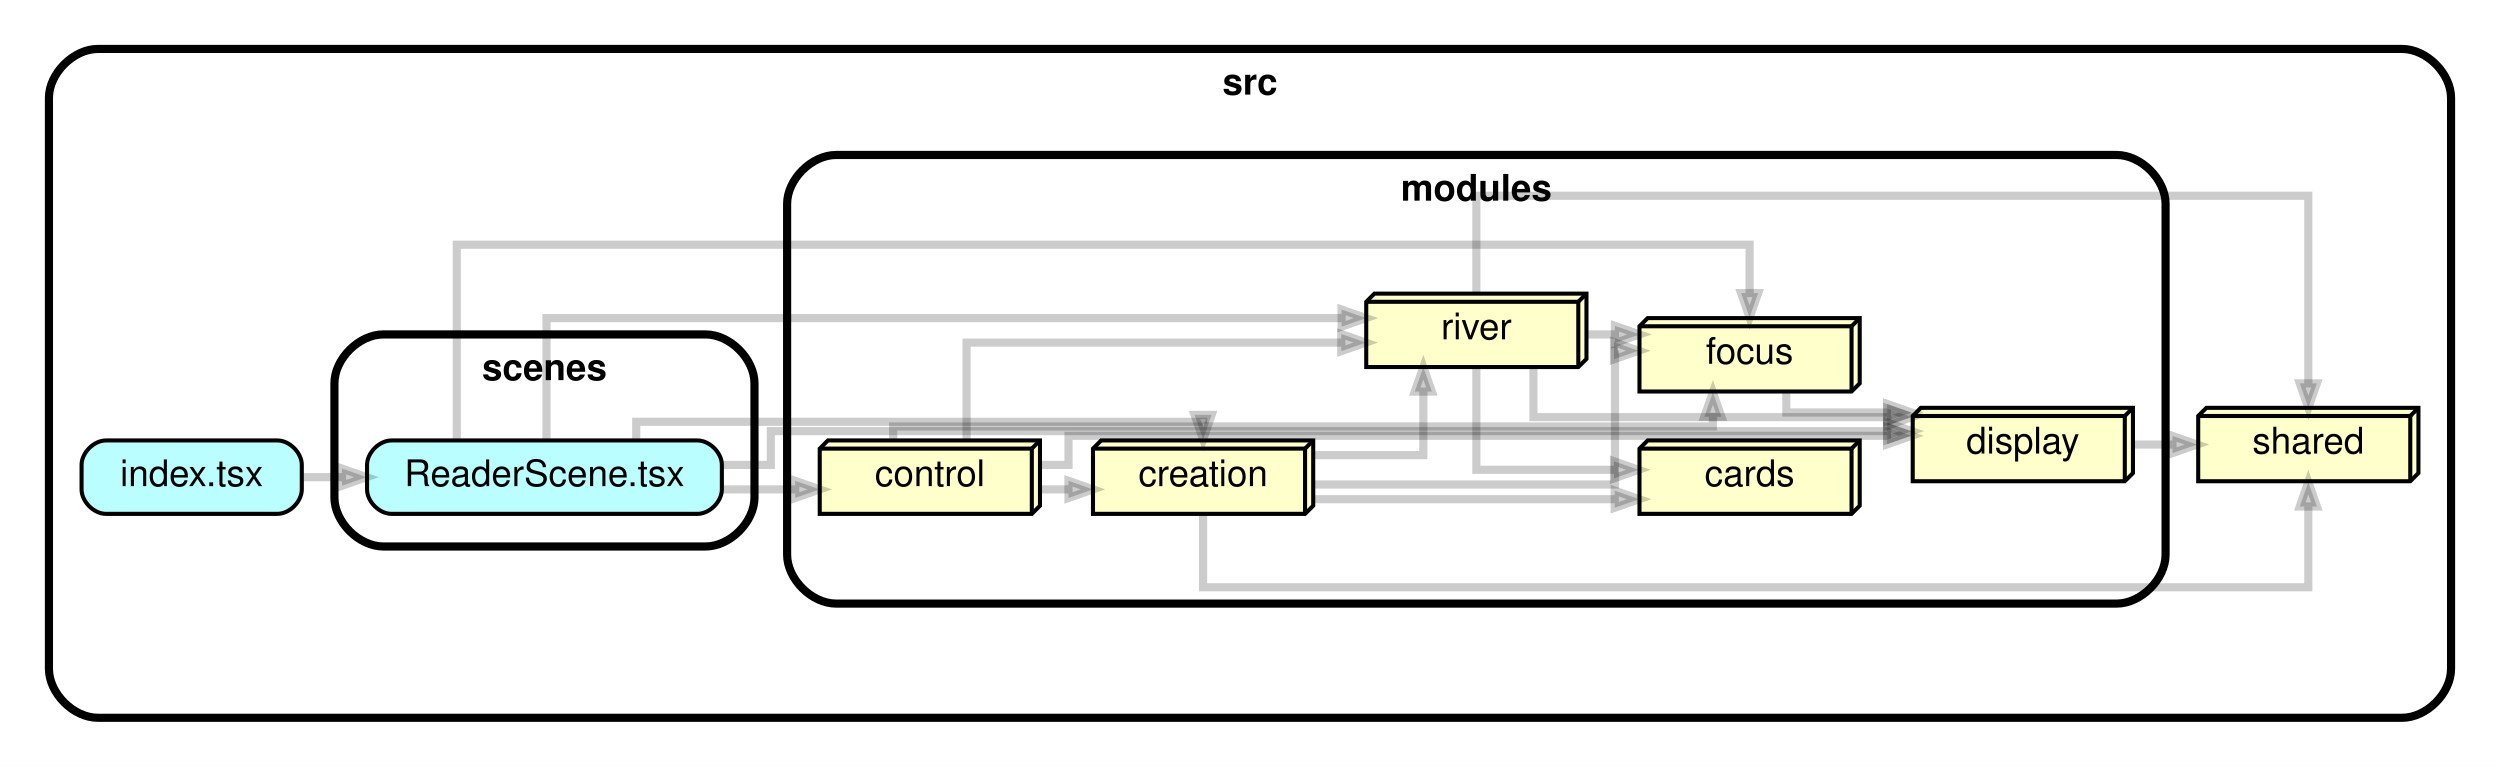
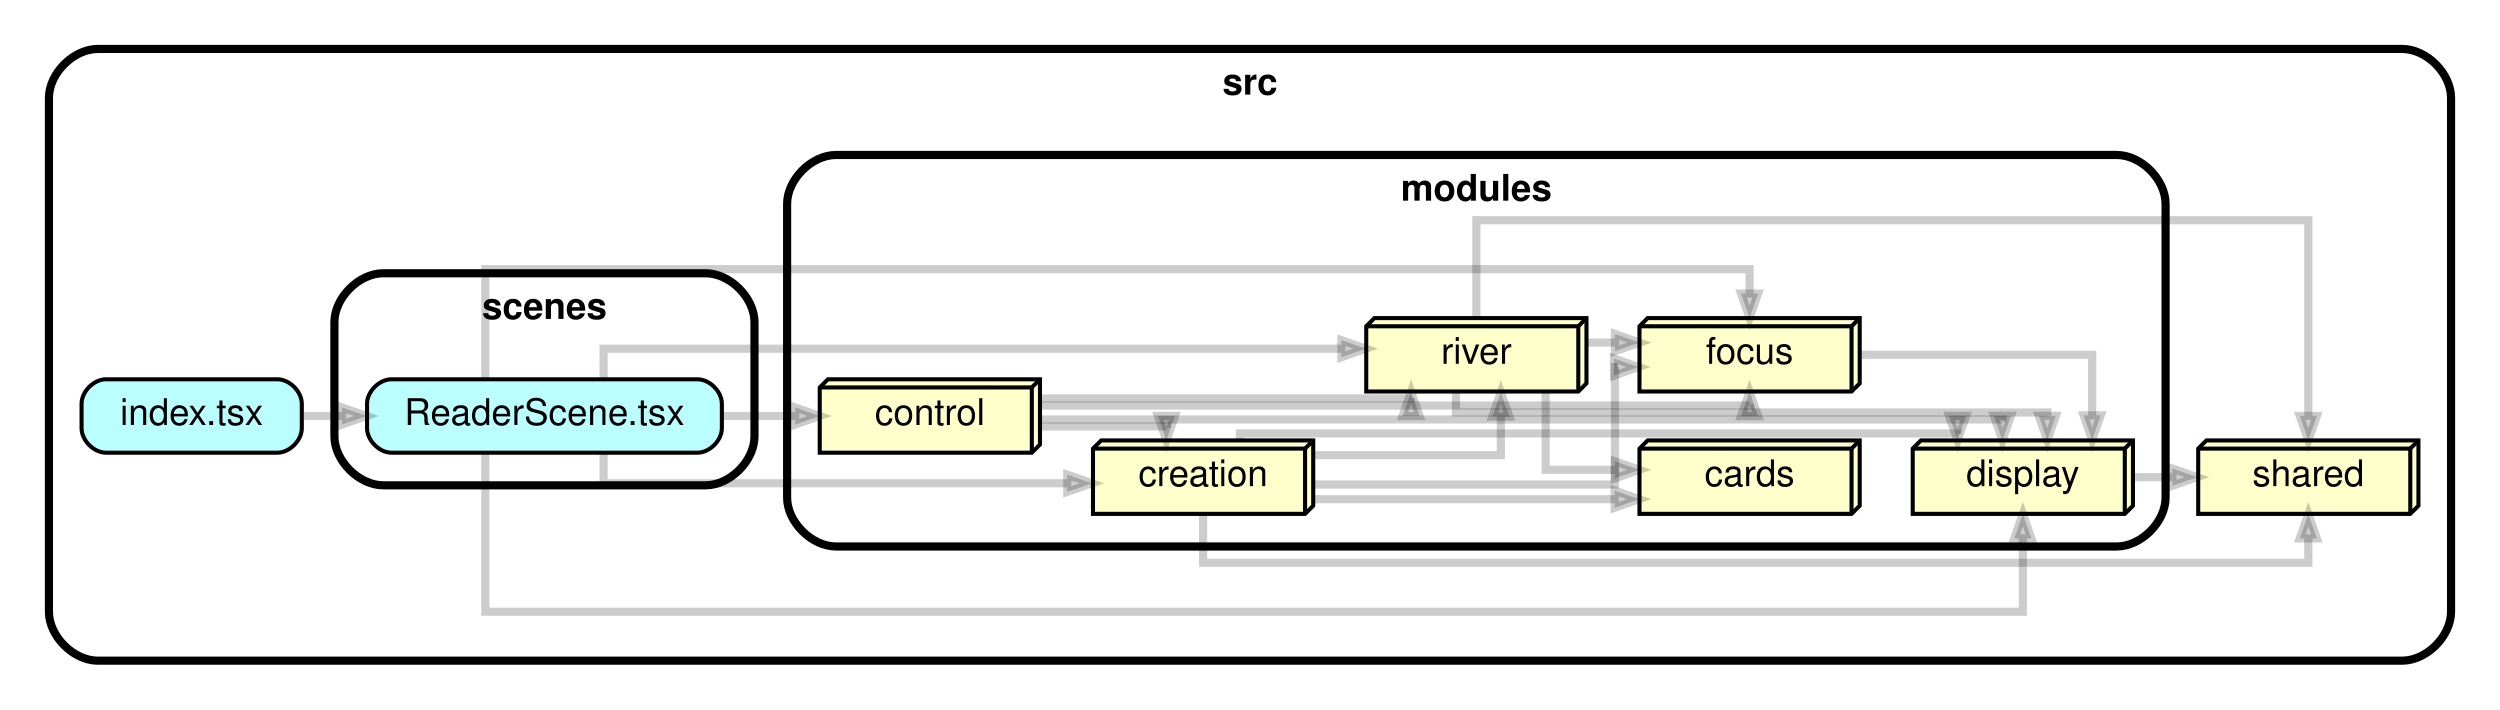
- <svg xmlns="http://www.w3.org/2000/svg" xmlns:xlink="http://www.w3.org/1999/xlink" width="613pt" height="188pt" viewBox="0.00 0.00 613.00 188.00">
-   <g id="graph0" class="graph" transform="scale(1 1) rotate(0) translate(4 184)">
-     <polygon fill="#ffffff" stroke="transparent" points="-4,4 -4,-184 609,-184 609,4 -4,4" />
+ <svg xmlns="http://www.w3.org/2000/svg" xmlns:xlink="http://www.w3.org/1999/xlink" width="613pt" height="174pt" viewBox="0.00 0.00 613.00 174.00">
+   <g id="graph0" class="graph" transform="scale(1 1) rotate(0) translate(4 170)">
+     <polygon fill="#ffffff" stroke="transparent" points="-4,4 -4,-170 609,-170 609,4 -4,4" />
    <g id="clust1" class="cluster">
-       <path fill="#ffffff" stroke="#000000" stroke-width="2" d="M20,-8C20,-8 585,-8 585,-8 591,-8 597,-14 597,-20 597,-20 597,-160 597,-160 597,-166 591,-172 585,-172 585,-172 20,-172 20,-172 14,-172 8,-166 8,-160 8,-160 8,-20 8,-20 8,-14 14,-8 20,-8" />
-       <text text-anchor="middle" x="302.5" y="-160.8" font-family="Helvetica,sans-Serif" font-weight="bold" font-size="9.00" fill="#000000">src</text>
+       <path fill="#ffffff" stroke="#000000" stroke-width="2" d="M20,-8C20,-8 585,-8 585,-8 591,-8 597,-14 597,-20 597,-20 597,-146 597,-146 597,-152 591,-158 585,-158 585,-158 20,-158 20,-158 14,-158 8,-152 8,-146 8,-146 8,-20 8,-20 8,-14 14,-8 20,-8" />
+       <text text-anchor="middle" x="302.5" y="-146.8" font-family="Helvetica,sans-Serif" font-weight="bold" font-size="9.00" fill="#000000">src</text>
    </g>
    <g id="clust2" class="cluster">
-       <path fill="#ffffff" stroke="#000000" stroke-width="2" d="M201,-36C201,-36 515,-36 515,-36 521,-36 527,-42 527,-48 527,-48 527,-134 527,-134 527,-140 521,-146 515,-146 515,-146 201,-146 201,-146 195,-146 189,-140 189,-134 189,-134 189,-48 189,-48 189,-42 195,-36 201,-36" />
-       <text text-anchor="middle" x="358" y="-134.8" font-family="Helvetica,sans-Serif" font-weight="bold" font-size="9.00" fill="#000000">modules</text>
+       <path fill="#ffffff" stroke="#000000" stroke-width="2" d="M201,-36C201,-36 515,-36 515,-36 521,-36 527,-42 527,-48 527,-48 527,-120 527,-120 527,-126 521,-132 515,-132 515,-132 201,-132 201,-132 195,-132 189,-126 189,-120 189,-120 189,-48 189,-48 189,-42 195,-36 201,-36" />
+       <text text-anchor="middle" x="358" y="-120.8" font-family="Helvetica,sans-Serif" font-weight="bold" font-size="9.00" fill="#000000">modules</text>
    </g>
    <g id="clust3" class="cluster">
-       <path fill="#ffffff" stroke="#000000" stroke-width="2" d="M90,-50C90,-50 169,-50 169,-50 175,-50 181,-56 181,-62 181,-62 181,-90 181,-90 181,-96 175,-102 169,-102 169,-102 90,-102 90,-102 84,-102 78,-96 78,-90 78,-90 78,-62 78,-62 78,-56 84,-50 90,-50" />
-       <text text-anchor="middle" x="129.5" y="-90.8" font-family="Helvetica,sans-Serif" font-weight="bold" font-size="9.00" fill="#000000">scenes</text>
+       <path fill="#ffffff" stroke="#000000" stroke-width="2" d="M90,-51C90,-51 169,-51 169,-51 175,-51 181,-57 181,-63 181,-63 181,-91 181,-91 181,-97 175,-103 169,-103 169,-103 90,-103 90,-103 84,-103 78,-97 78,-91 78,-91 78,-63 78,-63 78,-57 84,-51 90,-51" />
+       <text text-anchor="middle" x="129.5" y="-91.8" font-family="Helvetica,sans-Serif" font-weight="bold" font-size="9.00" fill="#000000">scenes</text>
    </g>
    <g id="node1" class="node">
      <g id="a_node1">
        <a xlink:href="src/index.tsx" xlink:title="index.tsx">
-           <path fill="#bbfeff" stroke="#000000" d="M64,-76C64,-76 22,-76 22,-76 19,-76 16,-73 16,-70 16,-70 16,-64 16,-64 16,-61 19,-58 22,-58 22,-58 64,-58 64,-58 67,-58 70,-61 70,-64 70,-64 70,-70 70,-70 70,-73 67,-76 64,-76" />
-           <text text-anchor="middle" x="43" y="-64.8" font-family="Helvetica,sans-Serif" font-size="9.00" fill="#000000">index.tsx</text>
+           <path fill="#bbfeff" stroke="#000000" d="M64,-77C64,-77 22,-77 22,-77 19,-77 16,-74 16,-71 16,-71 16,-65 16,-65 16,-62 19,-59 22,-59 22,-59 64,-59 64,-59 67,-59 70,-62 70,-65 70,-65 70,-71 70,-71 70,-74 67,-77 64,-77" />
+           <text text-anchor="middle" x="43" y="-65.8" font-family="Helvetica,sans-Serif" font-size="9.00" fill="#000000">index.tsx</text>
        </a>
      </g>
    </g>
    <g id="node2" class="node">
      <g id="a_node2">
        <a xlink:href="src/scenes/ReaderScene.tsx" xlink:title="ReaderScene.tsx">
-           <path fill="#bbfeff" stroke="#000000" d="M167,-76C167,-76 92,-76 92,-76 89,-76 86,-73 86,-70 86,-70 86,-64 86,-64 86,-61 89,-58 92,-58 92,-58 167,-58 167,-58 170,-58 173,-61 173,-64 173,-64 173,-70 173,-70 173,-73 170,-76 167,-76" />
-           <text text-anchor="middle" x="129.5" y="-64.8" font-family="Helvetica,sans-Serif" font-size="9.00" fill="#000000">ReaderScene.tsx</text>
+           <path fill="#bbfeff" stroke="#000000" d="M167,-77C167,-77 92,-77 92,-77 89,-77 86,-74 86,-71 86,-71 86,-65 86,-65 86,-62 89,-59 92,-59 92,-59 167,-59 167,-59 170,-59 173,-62 173,-65 173,-65 173,-71 173,-71 173,-74 170,-77 167,-77" />
+           <text text-anchor="middle" x="129.5" y="-65.8" font-family="Helvetica,sans-Serif" font-size="9.00" fill="#000000">ReaderScene.tsx</text>
        </a>
      </g>
    </g>
    <g id="edge1" class="edge">
-       <path fill="none" stroke="#000000" stroke-width="2" stroke-opacity="0.2" d="M70.369,-67C70.369,-67 79.87,-67 79.87,-67" />
-       <polygon fill="#000000" fill-opacity="0.2" stroke="#000000" stroke-width="2" stroke-opacity="0.2" points="79.87,-69.1 85.87,-67 79.87,-64.9 79.87,-69.1" />
+       <path fill="none" stroke="#000000" stroke-width="2" stroke-opacity="0.2" d="M70.369,-68C70.369,-68 79.87,-68 79.87,-68" />
+       <polygon fill="#000000" fill-opacity="0.2" stroke="#000000" stroke-width="2" stroke-opacity="0.2" points="79.87,-70.1 85.87,-68 79.87,-65.9 79.87,-70.1" />
    </g>
    <g id="node4" class="node">
      <g id="a_node4">
        <a xlink:href="src/modules/control" xlink:title="control">
-           <polygon fill="#ffffcc" stroke="#000000" points="251,-76 199,-76 197,-74 197,-58 249,-58 251,-60 251,-76" />
-           <polyline fill="none" stroke="#000000" points="249,-74 197,-74 " />
-           <polyline fill="none" stroke="#000000" points="249,-74 249,-58 " />
-           <polyline fill="none" stroke="#000000" points="249,-74 251,-76 " />
-           <text text-anchor="middle" x="224" y="-64.8" font-family="Helvetica,sans-Serif" font-size="9.00" fill="#000000">control</text>
+           <polygon fill="#ffffcc" stroke="#000000" points="251,-77 199,-77 197,-75 197,-59 249,-59 251,-61 251,-77" />
+           <polyline fill="none" stroke="#000000" points="249,-75 197,-75 " />
+           <polyline fill="none" stroke="#000000" points="249,-75 249,-59 " />
+           <polyline fill="none" stroke="#000000" points="249,-75 251,-77 " />
+           <text text-anchor="middle" x="224" y="-65.8" font-family="Helvetica,sans-Serif" font-size="9.00" fill="#000000">control</text>
        </a>
      </g>
    </g>
-     <g id="edge16" class="edge">
-       <path fill="none" stroke="#000000" stroke-width="2" stroke-opacity="0.2" d="M173.154,-64C173.154,-64 190.987,-64 190.987,-64" />
-       <polygon fill="#000000" fill-opacity="0.2" stroke="#000000" stroke-width="2" stroke-opacity="0.2" points="190.987,-66.1 196.987,-64 190.987,-61.9 190.987,-66.1" />
+     <g id="edge17" class="edge">
+       <path fill="none" stroke="#000000" stroke-width="2" stroke-opacity="0.2" d="M173.154,-68C173.154,-68 190.987,-68 190.987,-68" />
+       <polygon fill="#000000" fill-opacity="0.2" stroke="#000000" stroke-width="2" stroke-opacity="0.2" points="190.987,-70.1 196.987,-68 190.987,-65.9 190.987,-70.1" />
    </g>
    <g id="node5" class="node">
      <g id="a_node5">
        <a xlink:href="src/modules/creation" xlink:title="creation">
-           <polygon fill="#ffffcc" stroke="#000000" points="318,-76 266,-76 264,-74 264,-58 316,-58 318,-60 318,-76" />
-           <polyline fill="none" stroke="#000000" points="316,-74 264,-74 " />
-           <polyline fill="none" stroke="#000000" points="316,-74 316,-58 " />
-           <polyline fill="none" stroke="#000000" points="316,-74 318,-76 " />
-           <text text-anchor="middle" x="291" y="-64.8" font-family="Helvetica,sans-Serif" font-size="9.00" fill="#000000">creation</text>
+           <polygon fill="#ffffcc" stroke="#000000" points="318,-62 266,-62 264,-60 264,-44 316,-44 318,-46 318,-62" />
+           <polyline fill="none" stroke="#000000" points="316,-60 264,-60 " />
+           <polyline fill="none" stroke="#000000" points="316,-60 316,-44 " />
+           <polyline fill="none" stroke="#000000" points="316,-60 318,-62 " />
+           <text text-anchor="middle" x="291" y="-50.8" font-family="Helvetica,sans-Serif" font-size="9.00" fill="#000000">creation</text>
        </a>
      </g>
    </g>
-     <g id="edge17" class="edge">
-       <path fill="none" stroke="#000000" stroke-width="2" stroke-opacity="0.2" d="M152,-76.277C152,-78.663 152,-80.571 152,-80.571 152,-80.571 291,-80.571 291,-80.571 291,-80.571 291,-80.142 291,-80.142" />
-       <polygon fill="#000000" fill-opacity="0.2" stroke="#000000" stroke-width="2" stroke-opacity="0.2" points="293.1,-82.277 291,-76.277 288.9,-82.277 293.1,-82.277" />
+     <g id="edge18" class="edge">
+       <path fill="none" stroke="#000000" stroke-width="2" stroke-opacity="0.2" d="M144,-58.978C144,-55.126 144,-51.5 144,-51.5 144,-51.5 257.695,-51.5 257.695,-51.5" />
+       <polygon fill="#000000" fill-opacity="0.2" stroke="#000000" stroke-width="2" stroke-opacity="0.2" points="257.695,-53.6 263.695,-51.5 257.695,-49.4 257.695,-53.6" />
    </g>
    <g id="node6" class="node">
      <g id="a_node6">
        <a xlink:href="src/modules/display" xlink:title="display">
-           <polygon fill="#ffffcc" stroke="#000000" points="519,-84 467,-84 465,-82 465,-66 517,-66 519,-68 519,-84" />
-           <polyline fill="none" stroke="#000000" points="517,-82 465,-82 " />
-           <polyline fill="none" stroke="#000000" points="517,-82 517,-66 " />
-           <polyline fill="none" stroke="#000000" points="517,-82 519,-84 " />
-           <text text-anchor="middle" x="492" y="-72.8" font-family="Helvetica,sans-Serif" font-size="9.00" fill="#000000">display</text>
+           <polygon fill="#ffffcc" stroke="#000000" points="519,-62 467,-62 465,-60 465,-44 517,-44 519,-46 519,-62" />
+           <polyline fill="none" stroke="#000000" points="517,-60 465,-60 " />
+           <polyline fill="none" stroke="#000000" points="517,-60 517,-44 " />
+           <polyline fill="none" stroke="#000000" points="517,-60 519,-62 " />
+           <text text-anchor="middle" x="492" y="-50.8" font-family="Helvetica,sans-Serif" font-size="9.00" fill="#000000">display</text>
        </a>
      </g>
    </g>
-     <g id="edge18" class="edge">
-       <path fill="none" stroke="#000000" stroke-width="2" stroke-opacity="0.2" d="M173.23,-70C180.108,-70 185,-70 185,-70 185,-70 185,-78.286 185,-78.286 185,-78.286 458.756,-78.286 458.756,-78.286" />
-       <polygon fill="#000000" fill-opacity="0.2" stroke="#000000" stroke-width="2" stroke-opacity="0.2" points="458.756,-80.386 464.756,-78.286 458.756,-76.186 458.756,-80.386" />
+     <g id="edge19" class="edge">
+       <path fill="none" stroke="#000000" stroke-width="2" stroke-opacity="0.2" d="M115,-58.745C115,-44.797 115,-20 115,-20 115,-20 492,-20 492,-20 492,-20 492,-37.983 492,-37.983" />
+       <polygon fill="#000000" fill-opacity="0.2" stroke="#000000" stroke-width="2" stroke-opacity="0.2" points="489.9,-37.983 492,-43.983 494.1,-37.983 489.9,-37.983" />
    </g>
    <g id="node7" class="node">
      <g id="a_node7">
        <a xlink:href="src/modules/focus" xlink:title="focus">
-           <polygon fill="#ffffcc" stroke="#000000" points="452,-106 400,-106 398,-104 398,-88 450,-88 452,-90 452,-106" />
-           <polyline fill="none" stroke="#000000" points="450,-104 398,-104 " />
-           <polyline fill="none" stroke="#000000" points="450,-104 450,-88 " />
-           <polyline fill="none" stroke="#000000" points="450,-104 452,-106 " />
-           <text text-anchor="middle" x="425" y="-94.8" font-family="Helvetica,sans-Serif" font-size="9.00" fill="#000000">focus</text>
+           <polygon fill="#ffffcc" stroke="#000000" points="452,-92 400,-92 398,-90 398,-74 450,-74 452,-76 452,-92" />
+           <polyline fill="none" stroke="#000000" points="450,-90 398,-90 " />
+           <polyline fill="none" stroke="#000000" points="450,-90 450,-74 " />
+           <polyline fill="none" stroke="#000000" points="450,-90 452,-92 " />
+           <text text-anchor="middle" x="425" y="-80.8" font-family="Helvetica,sans-Serif" font-size="9.00" fill="#000000">focus</text>
        </a>
      </g>
    </g>
-     <g id="edge19" class="edge">
-       <path fill="none" stroke="#000000" stroke-width="2" stroke-opacity="0.2" d="M108,-76.158C108,-92.271 108,-124 108,-124 108,-124 425,-124 425,-124 425,-124 425,-112.141 425,-112.141" />
-       <polygon fill="#000000" fill-opacity="0.2" stroke="#000000" stroke-width="2" stroke-opacity="0.2" points="427.1,-112.141 425,-106.141 422.9,-112.141 427.1,-112.141" />
+     <g id="edge20" class="edge">
+       <path fill="none" stroke="#000000" stroke-width="2" stroke-opacity="0.2" d="M115,-77.084C115,-87.749 115,-104 115,-104 115,-104 425,-104 425,-104 425,-104 425,-98.028 425,-98.028" />
+       <polygon fill="#000000" fill-opacity="0.2" stroke="#000000" stroke-width="2" stroke-opacity="0.2" points="427.1,-98.028 425,-92.028 422.9,-98.028 427.1,-98.028" />
    </g>
    <g id="node8" class="node">
      <g id="a_node8">
        <a xlink:href="src/modules/river" xlink:title="river">
-           <polygon fill="#ffffcc" stroke="#000000" points="385,-112 333,-112 331,-110 331,-94 383,-94 385,-96 385,-112" />
-           <polyline fill="none" stroke="#000000" points="383,-110 331,-110 " />
-           <polyline fill="none" stroke="#000000" points="383,-110 383,-94 " />
-           <polyline fill="none" stroke="#000000" points="383,-110 385,-112 " />
-           <text text-anchor="middle" x="358" y="-100.8" font-family="Helvetica,sans-Serif" font-size="9.00" fill="#000000">river</text>
+           <polygon fill="#ffffcc" stroke="#000000" points="385,-92 333,-92 331,-90 331,-74 383,-74 385,-76 385,-92" />
+           <polyline fill="none" stroke="#000000" points="383,-90 331,-90 " />
+           <polyline fill="none" stroke="#000000" points="383,-90 383,-74 " />
+           <polyline fill="none" stroke="#000000" points="383,-90 385,-92 " />
+           <text text-anchor="middle" x="358" y="-80.8" font-family="Helvetica,sans-Serif" font-size="9.00" fill="#000000">river</text>
        </a>
      </g>
    </g>
-     <g id="edge20" class="edge">
-       <path fill="none" stroke="#000000" stroke-width="2" stroke-opacity="0.2" d="M130,-76.045C130,-87.566 130,-106 130,-106 130,-106 324.95,-106 324.95,-106" />
-       <polygon fill="#000000" fill-opacity="0.2" stroke="#000000" stroke-width="2" stroke-opacity="0.2" points="324.95,-108.1 330.95,-106 324.95,-103.9 324.95,-108.1" />
+     <g id="edge21" class="edge">
+       <path fill="none" stroke="#000000" stroke-width="2" stroke-opacity="0.2" d="M144,-77.022C144,-80.874 144,-84.5 144,-84.5 144,-84.5 324.897,-84.5 324.897,-84.5" />
+       <polygon fill="#000000" fill-opacity="0.2" stroke="#000000" stroke-width="2" stroke-opacity="0.2" points="324.897,-86.6 330.897,-84.5 324.897,-82.4 324.897,-86.6" />
    </g>
    <g id="node3" class="node">
      <g id="a_node3">
        <a xlink:href="src/modules/cards" xlink:title="cards">
-           <polygon fill="#ffffcc" stroke="#000000" points="452,-76 400,-76 398,-74 398,-58 450,-58 452,-60 452,-76" />
-           <polyline fill="none" stroke="#000000" points="450,-74 398,-74 " />
-           <polyline fill="none" stroke="#000000" points="450,-74 450,-58 " />
-           <polyline fill="none" stroke="#000000" points="450,-74 452,-76 " />
-           <text text-anchor="middle" x="425" y="-64.8" font-family="Helvetica,sans-Serif" font-size="9.00" fill="#000000">cards</text>
+           <polygon fill="#ffffcc" stroke="#000000" points="452,-62 400,-62 398,-60 398,-44 450,-44 452,-46 452,-62" />
+           <polyline fill="none" stroke="#000000" points="450,-60 398,-60 " />
+           <polyline fill="none" stroke="#000000" points="450,-60 450,-44 " />
+           <polyline fill="none" stroke="#000000" points="450,-60 452,-62 " />
+           <text text-anchor="middle" x="425" y="-50.8" font-family="Helvetica,sans-Serif" font-size="9.00" fill="#000000">cards</text>
        </a>
      </g>
    </g>
    <g id="edge2" class="edge">
-       <path fill="none" stroke="#000000" stroke-width="2" stroke-opacity="0.2" d="M251.251,-64C251.251,-64 257.99,-64 257.99,-64" />
-       <polygon fill="#000000" fill-opacity="0.2" stroke="#000000" stroke-width="2" stroke-opacity="0.2" points="257.99,-66.1 263.99,-64 257.99,-61.9 257.99,-66.1" />
+       <path fill="none" stroke="#000000" stroke-width="2" stroke-opacity="0.2" d="M251.302,-65.429C266.345,-65.429 282,-65.429 282,-65.429 282,-65.429 282,-65.089 282,-65.089" />
+       <polygon fill="#000000" fill-opacity="0.2" stroke="#000000" stroke-width="2" stroke-opacity="0.2" points="284.1,-68.032 282,-62.032 279.9,-68.032 284.1,-68.032" />
    </g>
    <g id="edge3" class="edge">
-       <path fill="none" stroke="#000000" stroke-width="2" stroke-opacity="0.2" d="M251.12,-70C255.159,-70 258,-70 258,-70 258,-70 258,-77.143 258,-77.143 258,-77.143 458.699,-77.143 458.699,-77.143" />
-       <polygon fill="#000000" fill-opacity="0.2" stroke="#000000" stroke-width="2" stroke-opacity="0.2" points="458.699,-79.243 464.699,-77.143 458.699,-75.043 458.699,-79.243" />
+       <path fill="none" stroke="#000000" stroke-width="2" stroke-opacity="0.2" d="M251.155,-67.143C318.351,-67.143 487,-67.143 487,-67.143 487,-67.143 487,-66.632 487,-66.632" />
+       <polygon fill="#000000" fill-opacity="0.2" stroke="#000000" stroke-width="2" stroke-opacity="0.2" points="489.1,-68.037 487,-62.037 484.9,-68.037 489.1,-68.037" />
    </g>
    <g id="edge4" class="edge">
-       <path fill="none" stroke="#000000" stroke-width="2" stroke-opacity="0.2" d="M215,-76.032C215,-77.96 215,-79.429 215,-79.429 215,-79.429 416,-79.429 416,-79.429 416,-79.429 416,-81.803 416,-81.803" />
-       <polygon fill="#000000" fill-opacity="0.2" stroke="#000000" stroke-width="2" stroke-opacity="0.2" points="413.9,-81.803 416,-87.803 418.1,-81.803 413.9,-81.803" />
+       <path fill="none" stroke="#000000" stroke-width="2" stroke-opacity="0.2" d="M251.108,-70.571C305.972,-70.571 425,-70.571 425,-70.571 425,-70.571 425,-70.911 425,-70.911" />
+       <polygon fill="#000000" fill-opacity="0.2" stroke="#000000" stroke-width="2" stroke-opacity="0.2" points="422.9,-67.968 425,-73.968 427.1,-67.968 422.9,-67.968" />
    </g>
    <g id="edge5" class="edge">
-       <path fill="none" stroke="#000000" stroke-width="2" stroke-opacity="0.2" d="M233,-76.017C233,-85.788 233,-100 233,-100 233,-100 324.877,-100 324.877,-100" />
-       <polygon fill="#000000" fill-opacity="0.2" stroke="#000000" stroke-width="2" stroke-opacity="0.2" points="324.877,-102.1 330.877,-100 324.877,-97.9 324.877,-102.1" />
+       <path fill="none" stroke="#000000" stroke-width="2" stroke-opacity="0.2" d="M251.072,-72.286C285.909,-72.286 342,-72.286 342,-72.286 342,-72.286 342,-72.453 342,-72.453" />
+       <polygon fill="#000000" fill-opacity="0.2" stroke="#000000" stroke-width="2" stroke-opacity="0.2" points="339.9,-67.96 342,-73.96 344.1,-67.96 339.9,-67.96" />
    </g>
    <g id="edge6" class="edge">
-       <path fill="none" stroke="#000000" stroke-width="2" stroke-opacity="0.2" d="M318.117,-61.6C318.117,-61.6 391.923,-61.6 391.923,-61.6" />
-       <polygon fill="#000000" fill-opacity="0.2" stroke="#000000" stroke-width="2" stroke-opacity="0.2" points="391.923,-63.7 397.923,-61.6 391.923,-59.5 391.923,-63.7" />
+       <path fill="none" stroke="#000000" stroke-width="2" stroke-opacity="0.2" d="M318.117,-47.6C318.117,-47.6 391.923,-47.6 391.923,-47.6" />
+       <polygon fill="#000000" fill-opacity="0.2" stroke="#000000" stroke-width="2" stroke-opacity="0.2" points="391.923,-49.7 397.923,-47.6 391.923,-45.5 391.923,-49.7" />
    </g>
    <g id="edge7" class="edge">
-       <path fill="none" stroke="#000000" stroke-width="2" stroke-opacity="0.2" d="M318.066,-65.2C347.984,-65.2 392,-65.2 392,-65.2 392,-65.2 392,-98 392,-98 392,-98 392.575,-98 392.575,-98" />
-       <polygon fill="#000000" fill-opacity="0.2" stroke="#000000" stroke-width="2" stroke-opacity="0.2" points="391.748,-100.1 397.748,-98 391.748,-95.9 391.748,-100.1" />
+       <path fill="none" stroke="#000000" stroke-width="2" stroke-opacity="0.2" d="M300,-62.04C300,-63.045 300,-63.714 300,-63.714 300,-63.714 476,-63.714 476,-63.714 476,-63.714 476,-63.547 476,-63.547" />
+       <polygon fill="#000000" fill-opacity="0.2" stroke="#000000" stroke-width="2" stroke-opacity="0.2" points="478.1,-68.04 476,-62.04 473.9,-68.04 478.1,-68.04" />
+     </g>
+     <g id="edge8" class="edge">
+       <path fill="none" stroke="#000000" stroke-width="2" stroke-opacity="0.2" d="M318.066,-51.2C347.984,-51.2 392,-51.2 392,-51.2 392,-51.2 392,-80 392,-80 392,-80 392.575,-80 392.575,-80" />
+       <polygon fill="#000000" fill-opacity="0.2" stroke="#000000" stroke-width="2" stroke-opacity="0.2" points="391.748,-82.1 397.748,-80 391.748,-77.9 391.748,-82.1" />
    </g>
    <g id="edge9" class="edge">
-       <path fill="none" stroke="#000000" stroke-width="2" stroke-opacity="0.2" d="M318.316,-72.4C331.71,-72.4 345,-72.4 345,-72.4 345,-72.4 345,-87.984 345,-87.984" />
-       <polygon fill="#000000" fill-opacity="0.2" stroke="#000000" stroke-width="2" stroke-opacity="0.2" points="342.9,-87.984 345,-93.984 347.1,-87.984 342.9,-87.984" />
+       <path fill="none" stroke="#000000" stroke-width="2" stroke-opacity="0.2" d="M318.183,-58.4C338.937,-58.4 364,-58.4 364,-58.4 364,-58.4 364,-67.84 364,-67.84" />
+       <polygon fill="#000000" fill-opacity="0.2" stroke="#000000" stroke-width="2" stroke-opacity="0.2" points="361.9,-67.84 364,-73.84 366.1,-67.84 361.9,-67.84" />
    </g>
    <g id="node9" class="node">
      <g id="a_node9">
        <a xlink:href="src/shared" xlink:title="shared">
-           <polygon fill="#ffffcc" stroke="#000000" points="589,-84 537,-84 535,-82 535,-66 587,-66 589,-68 589,-84" />
-           <polyline fill="none" stroke="#000000" points="587,-82 535,-82 " />
-           <polyline fill="none" stroke="#000000" points="587,-82 587,-66 " />
-           <polyline fill="none" stroke="#000000" points="587,-82 589,-84 " />
-           <text text-anchor="middle" x="562" y="-72.8" font-family="Helvetica,sans-Serif" font-size="9.00" fill="#000000">shared</text>
+           <polygon fill="#ffffcc" stroke="#000000" points="589,-62 537,-62 535,-60 535,-44 587,-44 589,-46 589,-62" />
+           <polyline fill="none" stroke="#000000" points="587,-60 535,-60 " />
+           <polyline fill="none" stroke="#000000" points="587,-60 587,-44 " />
+           <polyline fill="none" stroke="#000000" points="587,-60 589,-62 " />
+           <text text-anchor="middle" x="562" y="-50.8" font-family="Helvetica,sans-Serif" font-size="9.00" fill="#000000">shared</text>
        </a>
      </g>
    </g>
-     <g id="edge8" class="edge">
-       <path fill="none" stroke="#000000" stroke-width="2" stroke-opacity="0.2" d="M291,-57.859C291,-50.026 291,-40 291,-40 291,-40 562,-40 562,-40 562,-40 562,-59.804 562,-59.804" />
-       <polygon fill="#000000" fill-opacity="0.2" stroke="#000000" stroke-width="2" stroke-opacity="0.2" points="559.9,-59.804 562,-65.804 564.1,-59.804 559.9,-59.804" />
-     </g>
    <g id="edge10" class="edge">
-       <path fill="none" stroke="#000000" stroke-width="2" stroke-opacity="0.2" d="M519.264,-75C519.264,-75 528.695,-75 528.695,-75" />
-       <polygon fill="#000000" fill-opacity="0.2" stroke="#000000" stroke-width="2" stroke-opacity="0.2" points="528.695,-77.1 534.695,-75 528.695,-72.9 528.695,-77.1" />
+       <path fill="none" stroke="#000000" stroke-width="2" stroke-opacity="0.2" d="M291,-43.972C291,-38.281 291,-32 291,-32 291,-32 562,-32 562,-32 562,-32 562,-37.972 562,-37.972" />
+       <polygon fill="#000000" fill-opacity="0.2" stroke="#000000" stroke-width="2" stroke-opacity="0.2" points="559.9,-37.972 562,-43.972 564.1,-37.972 559.9,-37.972" />
    </g>
    <g id="edge11" class="edge">
-       <path fill="none" stroke="#000000" stroke-width="2" stroke-opacity="0.2" d="M434,-87.963C434,-85.191 434,-82.857 434,-82.857 434,-82.857 458.698,-82.857 458.698,-82.857" />
-       <polygon fill="#000000" fill-opacity="0.2" stroke="#000000" stroke-width="2" stroke-opacity="0.2" points="458.698,-84.957 464.698,-82.857 458.698,-80.757 458.698,-84.957" />
+       <path fill="none" stroke="#000000" stroke-width="2" stroke-opacity="0.2" d="M519.264,-53C519.264,-53 528.695,-53 528.695,-53" />
+       <polygon fill="#000000" fill-opacity="0.2" stroke="#000000" stroke-width="2" stroke-opacity="0.2" points="528.695,-55.1 534.695,-53 528.695,-50.9 528.695,-55.1" />
    </g>
    <g id="edge12" class="edge">
-       <path fill="none" stroke="#000000" stroke-width="2" stroke-opacity="0.2" d="M358,-93.655C358,-83.529 358,-68.8 358,-68.8 358,-68.8 391.748,-68.8 391.748,-68.8" />
-       <polygon fill="#000000" fill-opacity="0.2" stroke="#000000" stroke-width="2" stroke-opacity="0.2" points="391.749,-70.9 397.748,-68.8 391.748,-66.7 391.749,-70.9" />
+       <path fill="none" stroke="#000000" stroke-width="2" stroke-opacity="0.2" d="M452.041,-83C476.596,-83 509,-83 509,-83 509,-83 509,-68.164 509,-68.164" />
+       <polygon fill="#000000" fill-opacity="0.2" stroke="#000000" stroke-width="2" stroke-opacity="0.2" points="511.1,-68.164 509,-62.164 506.9,-68.164 511.1,-68.164" />
+     </g>
+     <g id="edge13" class="edge">
+       <path fill="none" stroke="#000000" stroke-width="2" stroke-opacity="0.2" d="M375,-73.766C375,-65.542 375,-54.8 375,-54.8 375,-54.8 391.951,-54.8 391.951,-54.8" />
+       <polygon fill="#000000" fill-opacity="0.2" stroke="#000000" stroke-width="2" stroke-opacity="0.2" points="391.951,-56.9 397.951,-54.8 391.951,-52.7 391.951,-56.9" />
+     </g>
+     <g id="edge16" class="edge">
+       <path fill="none" stroke="#000000" stroke-width="2" stroke-opacity="0.2" d="M353,-73.963C353,-71.191 353,-68.857 353,-68.857 353,-68.857 498,-68.857 498,-68.857 498,-68.857 498,-68.04 498,-68.04" />
+       <polygon fill="#000000" fill-opacity="0.2" stroke="#000000" stroke-width="2" stroke-opacity="0.2" points="500.1,-68.04 498,-62.04 495.9,-68.04 500.1,-68.04" />
    </g>
    <g id="edge15" class="edge">
-       <path fill="none" stroke="#000000" stroke-width="2" stroke-opacity="0.2" d="M372,-93.849C372,-88.08 372,-81.714 372,-81.714 372,-81.714 458.77,-81.714 458.77,-81.714" />
-       <polygon fill="#000000" fill-opacity="0.2" stroke="#000000" stroke-width="2" stroke-opacity="0.2" points="458.77,-83.814 464.77,-81.714 458.77,-79.614 458.77,-83.814" />
+       <path fill="none" stroke="#000000" stroke-width="2" stroke-opacity="0.2" d="M385.252,-86C385.252,-86 391.99,-86 391.99,-86" />
+       <polygon fill="#000000" fill-opacity="0.2" stroke="#000000" stroke-width="2" stroke-opacity="0.2" points="391.99,-88.1 397.99,-86 391.99,-83.9 391.99,-88.1" />
    </g>
    <g id="edge14" class="edge">
-       <path fill="none" stroke="#000000" stroke-width="2" stroke-opacity="0.2" d="M385.252,-102C385.252,-102 391.99,-102 391.99,-102" />
-       <polygon fill="#000000" fill-opacity="0.2" stroke="#000000" stroke-width="2" stroke-opacity="0.2" points="391.99,-104.1 397.99,-102 391.99,-99.9 391.99,-104.1" />
-     </g>
-     <g id="edge13" class="edge">
-       <path fill="none" stroke="#000000" stroke-width="2" stroke-opacity="0.2" d="M358,-112.017C358,-121.788 358,-136 358,-136 358,-136 562,-136 562,-136 562,-136 562,-90.001 562,-90.001" />
-       <polygon fill="#000000" fill-opacity="0.2" stroke="#000000" stroke-width="2" stroke-opacity="0.2" points="564.1,-90.001 562,-84.001 559.9,-90.001 564.1,-90.001" />
+       <path fill="none" stroke="#000000" stroke-width="2" stroke-opacity="0.2" d="M358,-92.017C358,-101.788 358,-116 358,-116 358,-116 562,-116 562,-116 562,-116 562,-68.026 562,-68.026" />
+       <polygon fill="#000000" fill-opacity="0.2" stroke="#000000" stroke-width="2" stroke-opacity="0.2" points="564.1,-68.026 562,-62.026 559.9,-68.026 564.1,-68.026" />
    </g>
  </g>
</svg>
